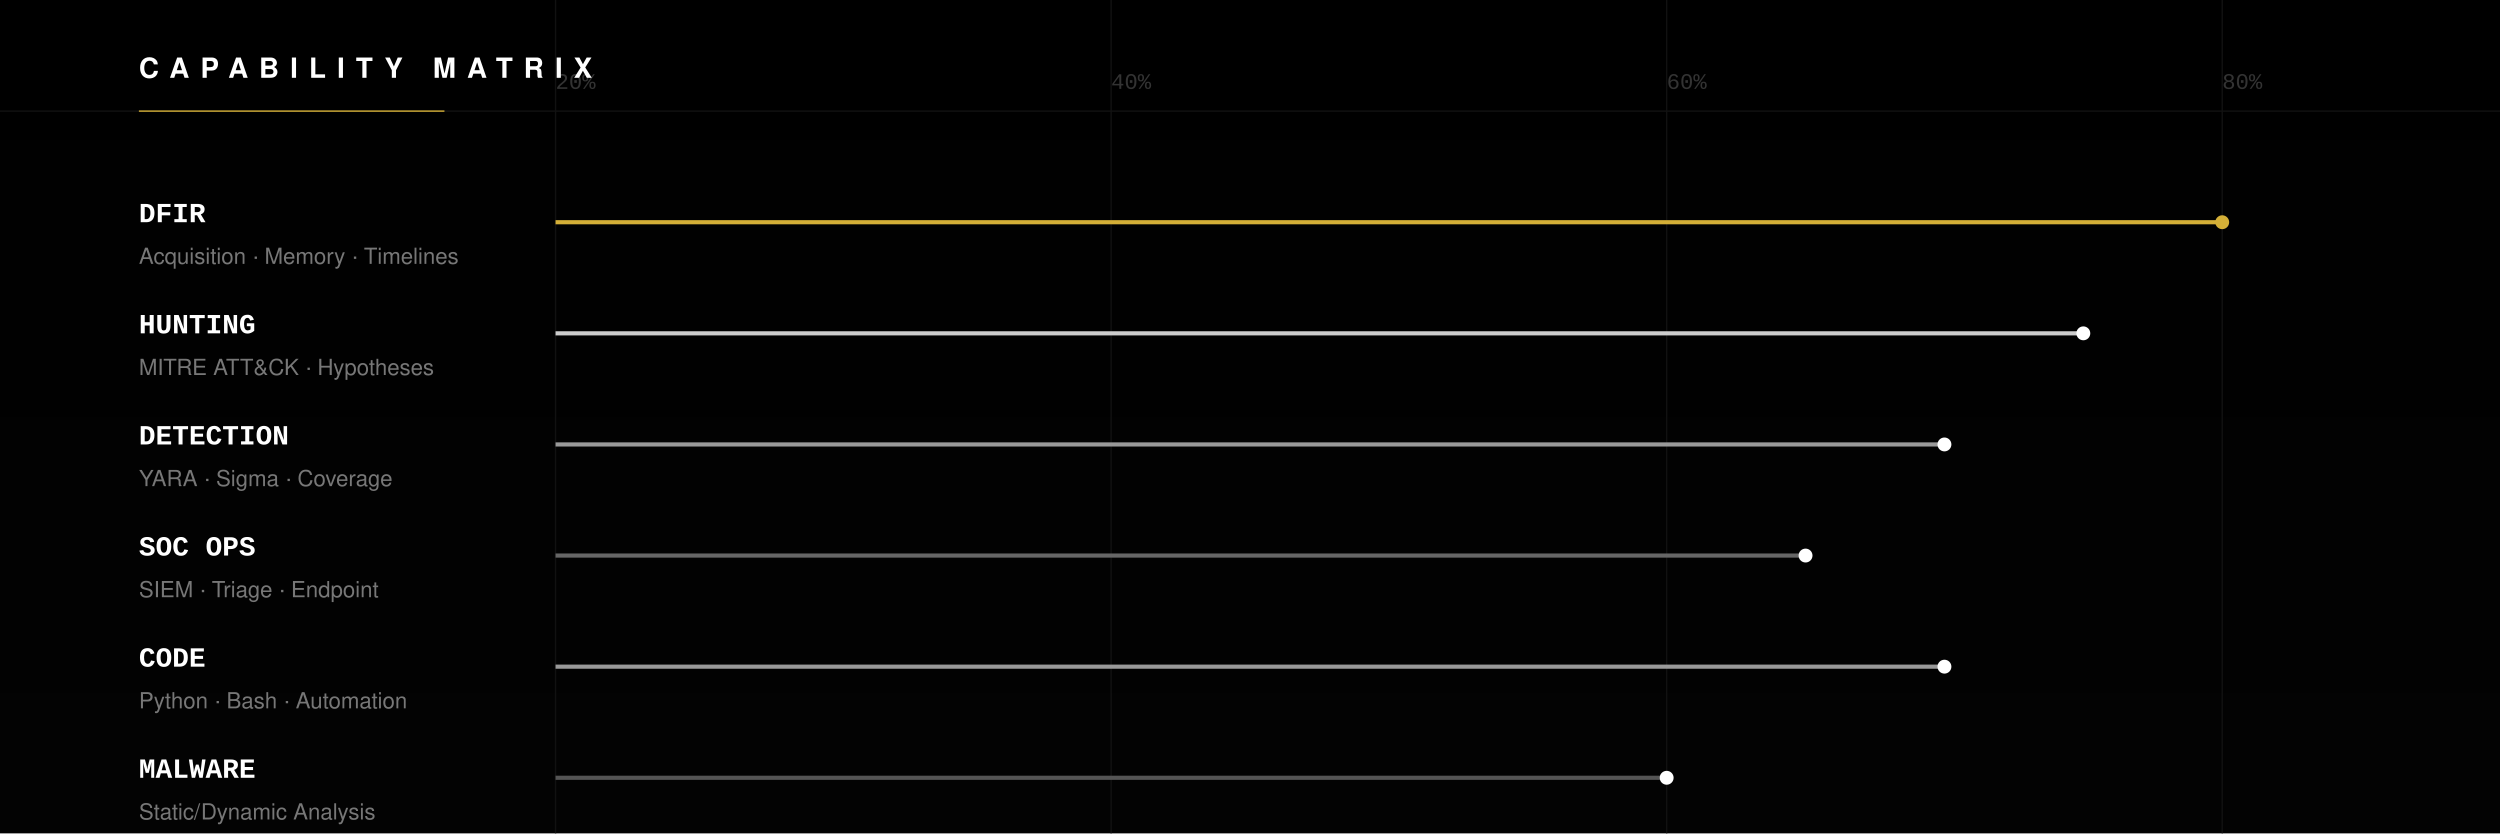
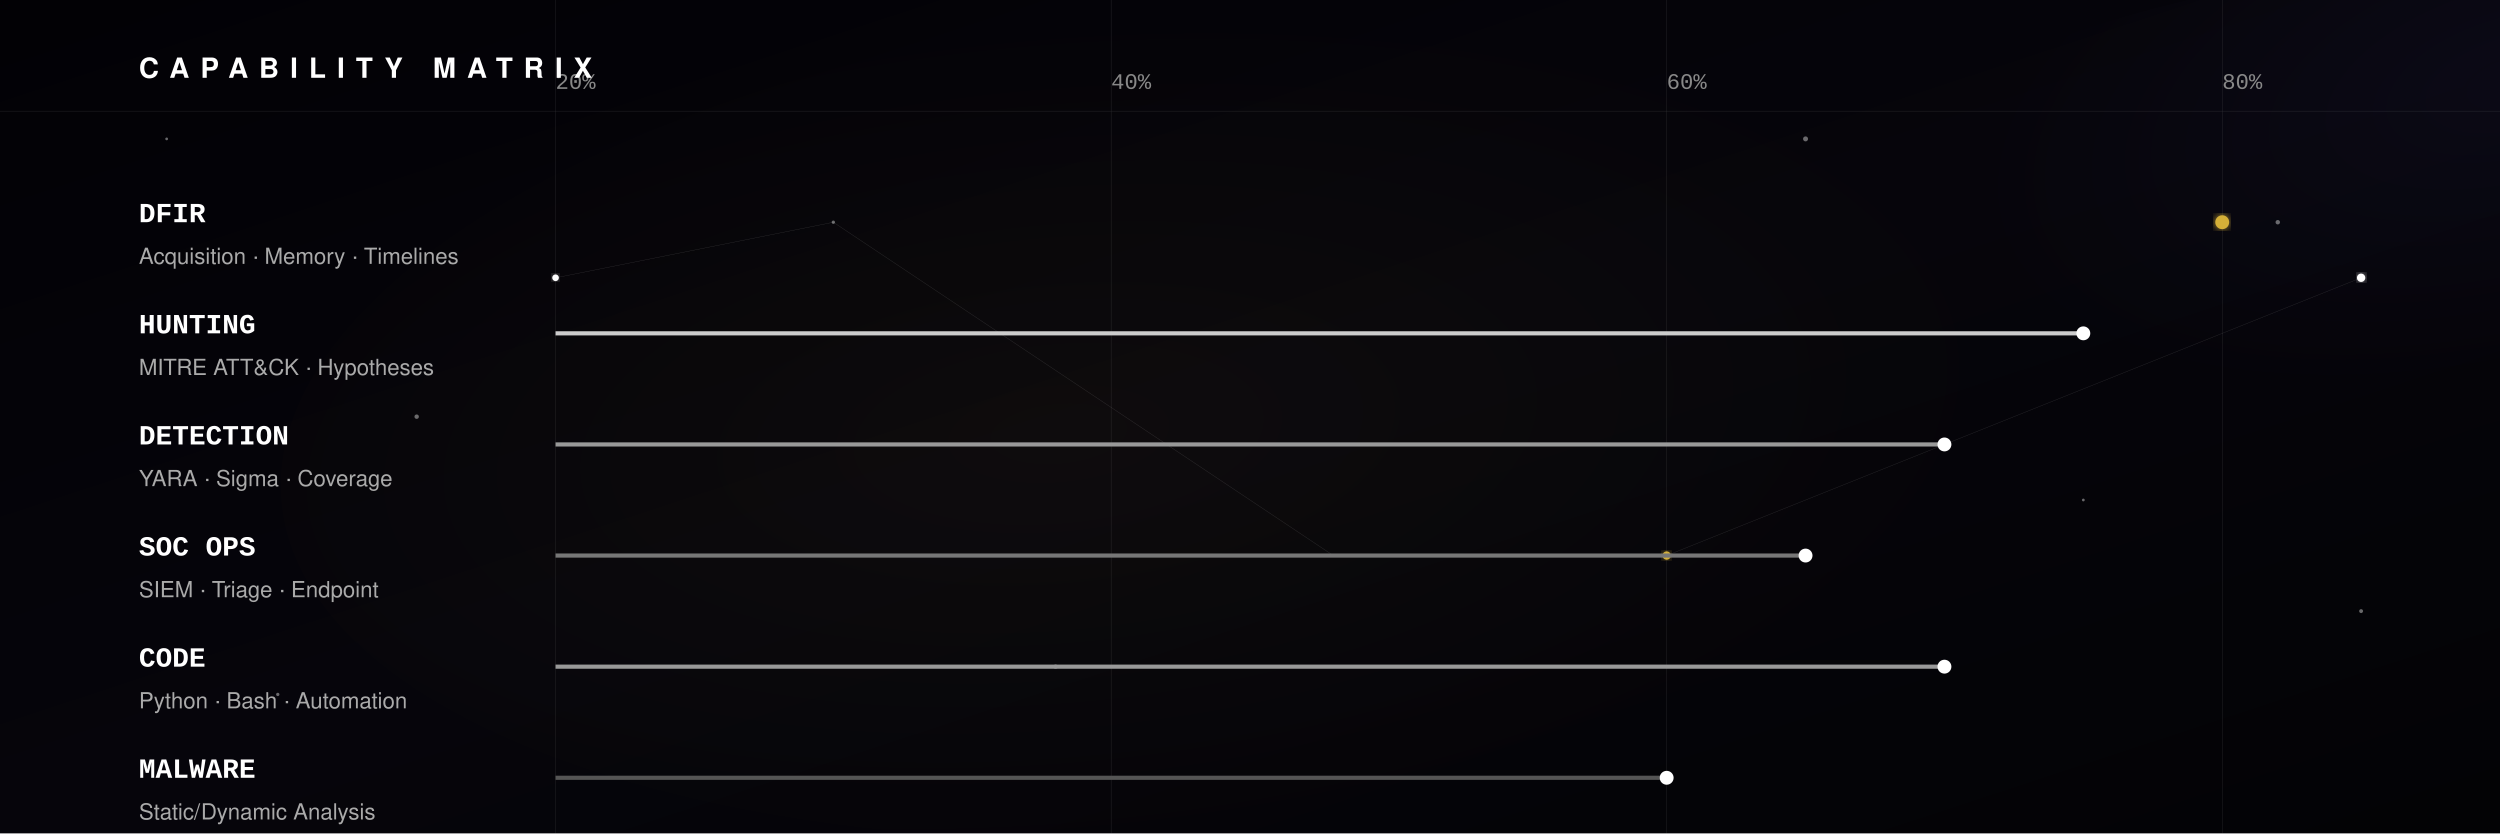
<svg xmlns="http://www.w3.org/2000/svg" viewBox="0 0 900 300">
  <defs>
-     <linearGradient id="bg" x1="0%" y1="0%" x2="0%" y2="100%">
-       <stop offset="0%" stop-color="#000000" />
-       <stop offset="100%" stop-color="#030303" />
+     <linearGradient id="bg" x1="0%" y1="0%" x2="100%" y2="100%">
+       <stop offset="0%" stop-color="#020105" />
+       <stop offset="50%" stop-color="#06050b" />
+       <stop offset="100%" stop-color="#030305" />
    </linearGradient>
+     <radialGradient id="dust1" cx="40%" cy="50%" r="50%">
+       <stop offset="0%" stop-color="#d4af37" stop-opacity="0.04" />
+       <stop offset="100%" stop-color="#d4af37" stop-opacity="0" />
+     </radialGradient>
+     <radialGradient id="dust2" cx="80%" cy="30%" r="50%">
+       <stop offset="0%" stop-color="#6c5ce7" stop-opacity="0.05" />
+       <stop offset="100%" stop-color="#6c5ce7" stop-opacity="0" />
+     </radialGradient>
+     <linearGradient id="gold" x1="0%" y1="0%" x2="100%" y2="100%">
+       <stop offset="0%" stop-color="#b89b5e" />
+       <stop offset="50%" stop-color="#d4af37" />
+       <stop offset="100%" stop-color="#8a733f" />
+     </linearGradient>
+     <filter id="starGlow">
+       <feGaussianBlur stdDeviation="1.5" result="blur" />
+       <feMerge>
+         <feMergeNode in="blur" />
+         <feMergeNode in="SourceGraphic" />
+       </feMerge>
+     </filter>
  </defs>
  <style>
-     @keyframes fadeRight {
-       0% { opacity: 0; transform: translateX(-10px); }
-       100% { opacity: 1; transform: translateX(0); }
-     }
-     @keyframes expandLine {
-       0% { stroke-dashoffset: 1000; }
-       100% { stroke-dashoffset: 0; }
-     }
-     
+     @keyframes fadeRight { 0% { opacity: 0; transform: translateX(-10px); } 100% { opacity: 1; transform: translateX(0); } }
+     @keyframes expandLine { 0% { stroke-dashoffset: 1000; } 100% { stroke-dashoffset: 0; } }
+     @keyframes twinkle { 0%, 100% { opacity: 0.2; } 50% { opacity: 1; } }
+     @keyframes driftStars { 0% { transform: translateX(0) translateY(0); } 100% { transform: translateX(-10px) translateY(-5px); } }
+ 
    .f1 { animation: fadeRight 0.8s cubic-bezier(0.1, 0.8, 0.2, 1) 0.3s both; }
    .f2 { animation: fadeRight 0.8s cubic-bezier(0.1, 0.8, 0.2, 1) 0.45s both; }
    .f3 { animation: fadeRight 0.8s cubic-bezier(0.1, 0.8, 0.2, 1) 0.6s both; }
    .f4 { animation: fadeRight 0.8s cubic-bezier(0.1, 0.8, 0.2, 1) 0.75s both; }
    .f5 { animation: fadeRight 0.8s cubic-bezier(0.1, 0.8, 0.2, 1) 0.9s both; }
    .f6 { animation: fadeRight 0.8s cubic-bezier(0.1, 0.8, 0.2, 1) 1.05s both; }
    
    .chart-line { stroke-dasharray: 1000; animation: expandLine 2s cubic-bezier(0.1, 0.8, 0.2, 1) 0.5s both; }
+     .tw { animation: twinkle 4s ease-in-out infinite; }
+     .tw2 { animation: twinkle 5s ease-in-out infinite 1s; }
+     .star-drift { animation: driftStars 60s linear infinite alternate; }

    .font-sans { font-family: -apple-system, BlinkMacSystemFont, "Segoe UI", Helvetica, Arial, sans-serif; }
    .font-mono { font-family: "SFMono-Regular", Consolas, "Liberation Mono", Menlo, monospace; }
  </style>
  <rect width="900" height="300" fill="url(#bg)" />
-   <g stroke="#111111" stroke-width="0.5">
+   <ellipse cx="450" cy="150" rx="350" ry="150" fill="url(#dust1)" transform="rotate(-5 450 150)" />
+   <ellipse cx="800" cy="100" rx="200" ry="100" fill="url(#dust2)" transform="rotate(-15 800 100)" />
+   <g class="star-drift">
+     <g fill="#ffffff" opacity="0.4">
+       <circle cx="60" cy="50" r="0.5" />
+       <circle cx="150" cy="150" r="0.8" />
+       <circle cx="300" cy="80" r="0.6" />
+       <circle cx="480" cy="200" r="0.5" />
+       <circle cx="650" cy="50" r="0.9" />
+       <circle cx="850" cy="220" r="0.7" />
+       <circle cx="750" cy="180" r="0.5" />
+       <circle cx="380" cy="240" r="0.8" />
+       <circle cx="100" cy="250" r="0.6" />
+       <circle cx="550" cy="120" r="0.5" />
+       <circle cx="820" cy="80" r="0.8" />
+       <circle cx="950" cy="180" r="0.6" />
+     </g>
+     <circle cx="200" cy="100" r="1.2" fill="#ffffff" class="tw" filter="url(#starGlow)" />
+     <circle cx="600" cy="200" r="1.5" fill="#d4af37" class="tw2" filter="url(#starGlow)" />
+     <circle cx="850" cy="100" r="1.5" fill="#ffffff" class="tw" filter="url(#starGlow)" />
+   </g>
+   <g stroke="#ffffff" stroke-width="0.1" opacity="0.2">
+     <line x1="200" y1="100" x2="300" y2="80" />
+     <line x1="300" y1="80" x2="480" y2="200" />
+     <line x1="480" y1="200" x2="600" y2="200" />
+     <line x1="600" y1="200" x2="850" y2="100" />
+   </g>
+   <g stroke="#ffffff" stroke-width="0.1" opacity="0.2">
    <line x1="200" y1="0" x2="200" y2="300" />
    <line x1="400" y1="0" x2="400" y2="300" />
    <line x1="600" y1="0" x2="600" y2="300" />
    <line x1="800" y1="0" x2="800" y2="300" />
    <line x1="0" y1="40" x2="900" y2="40" />
  </g>
-   <text x="200" y="32" class="font-mono" font-size="8" fill="#333333">20%</text>
-   <text x="400" y="32" class="font-mono" font-size="8" fill="#333333">40%</text>
-   <text x="600" y="32" class="font-mono" font-size="8" fill="#333333">60%</text>
-   <text x="800" y="32" class="font-mono" font-size="8" fill="#333333">80%</text>
+   <text x="200" y="32" class="font-mono" font-size="8" fill="#888888">20%</text>
+   <text x="400" y="32" class="font-mono" font-size="8" fill="#888888">40%</text>
+   <text x="600" y="32" class="font-mono" font-size="8" fill="#888888">60%</text>
+   <text x="800" y="32" class="font-mono" font-size="8" fill="#888888">80%</text>
  <text x="50" y="28" class="font-sans" font-weight="600" font-size="10" fill="#ffffff" letter-spacing="4">
    CAPABILITY MATRIX
  </text>
-   <line x1="50" y1="40" x2="160" y2="40" stroke="#d4af37" stroke-width="0.5" />
+   <line x1="50" y1="40" x2="160" y2="40" stroke="url(#gold)" stroke-width="0.5" />
  <g class="f1">
    <text x="50" y="80" class="font-mono" font-size="10" font-weight="bold" fill="#ffffff">DFIR</text>
-     <text x="50" y="95" class="font-sans" font-size="8" fill="#777777">Acquisition · Memory · Timelines</text>
-     <line x1="200" y1="80" x2="800" y2="80" stroke="#d4af37" stroke-width="1.5" class="chart-line" />
-     <circle cx="800" cy="80" r="2.5" fill="#d4af37" />
+     <text x="50" y="95" class="font-sans" font-size="8" fill="#aaaaaa">Acquisition · Memory · Timelines</text>
+     <line x1="200" y1="80" x2="800" y2="80" stroke="url(#gold)" stroke-width="1.5" class="chart-line" />
+     <circle cx="800" cy="80" r="2.5" fill="#d4af37" filter="url(#starGlow)" />
  </g>
  <g class="f2">
    <text x="50" y="120" class="font-mono" font-size="10" font-weight="bold" fill="#ffffff">HUNTING</text>
-     <text x="50" y="135" class="font-sans" font-size="8" fill="#777777">MITRE ATT&amp;CK · Hypotheses</text>
+     <text x="50" y="135" class="font-sans" font-size="8" fill="#aaaaaa">MITRE ATT&amp;CK · Hypotheses</text>
    <line x1="200" y1="120" x2="750" y2="120" stroke="#cccccc" stroke-width="1.5" class="chart-line" />
    <circle cx="750" cy="120" r="2.5" fill="#ffffff" />
  </g>
  <g class="f3">
    <text x="50" y="160" class="font-mono" font-size="10" font-weight="bold" fill="#ffffff">DETECTION</text>
-     <text x="50" y="175" class="font-sans" font-size="8" fill="#777777">YARA · Sigma · Coverage</text>
+     <text x="50" y="175" class="font-sans" font-size="8" fill="#aaaaaa">YARA · Sigma · Coverage</text>
    <line x1="200" y1="160" x2="700" y2="160" stroke="#999999" stroke-width="1.5" class="chart-line" />
    <circle cx="700" cy="160" r="2.5" fill="#ffffff" />
  </g>
  <g class="f4">
    <text x="50" y="200" class="font-mono" font-size="10" font-weight="bold" fill="#ffffff">SOC OPS</text>
-     <text x="50" y="215" class="font-sans" font-size="8" fill="#777777">SIEM · Triage · Endpoint</text>
-     <line x1="200" y1="200" x2="650" y2="200" stroke="#666666" stroke-width="1.5" class="chart-line" />
+     <text x="50" y="215" class="font-sans" font-size="8" fill="#aaaaaa">SIEM · Triage · Endpoint</text>
+     <line x1="200" y1="200" x2="650" y2="200" stroke="#777777" stroke-width="1.5" class="chart-line" />
    <circle cx="650" cy="200" r="2.5" fill="#ffffff" />
  </g>
  <g class="f5">
    <text x="50" y="240" class="font-mono" font-size="10" font-weight="bold" fill="#ffffff">CODE</text>
-     <text x="50" y="255" class="font-sans" font-size="8" fill="#777777">Python · Bash · Automation</text>
+     <text x="50" y="255" class="font-sans" font-size="8" fill="#aaaaaa">Python · Bash · Automation</text>
    <line x1="200" y1="240" x2="700" y2="240" stroke="#999999" stroke-width="1.5" class="chart-line" />
    <circle cx="700" cy="240" r="2.5" fill="#ffffff" />
  </g>
  <g class="f6">
    <text x="50" y="280" class="font-mono" font-size="10" font-weight="bold" fill="#ffffff">MALWARE</text>
-     <text x="50" y="295" class="font-sans" font-size="8" fill="#777777">Static/Dynamic Analysis</text>
+     <text x="50" y="295" class="font-sans" font-size="8" fill="#aaaaaa">Static/Dynamic Analysis</text>
    <line x1="200" y1="280" x2="600" y2="280" stroke="#555555" stroke-width="1.5" class="chart-line" />
    <circle cx="600" cy="280" r="2.5" fill="#ffffff" />
  </g>
</svg>
